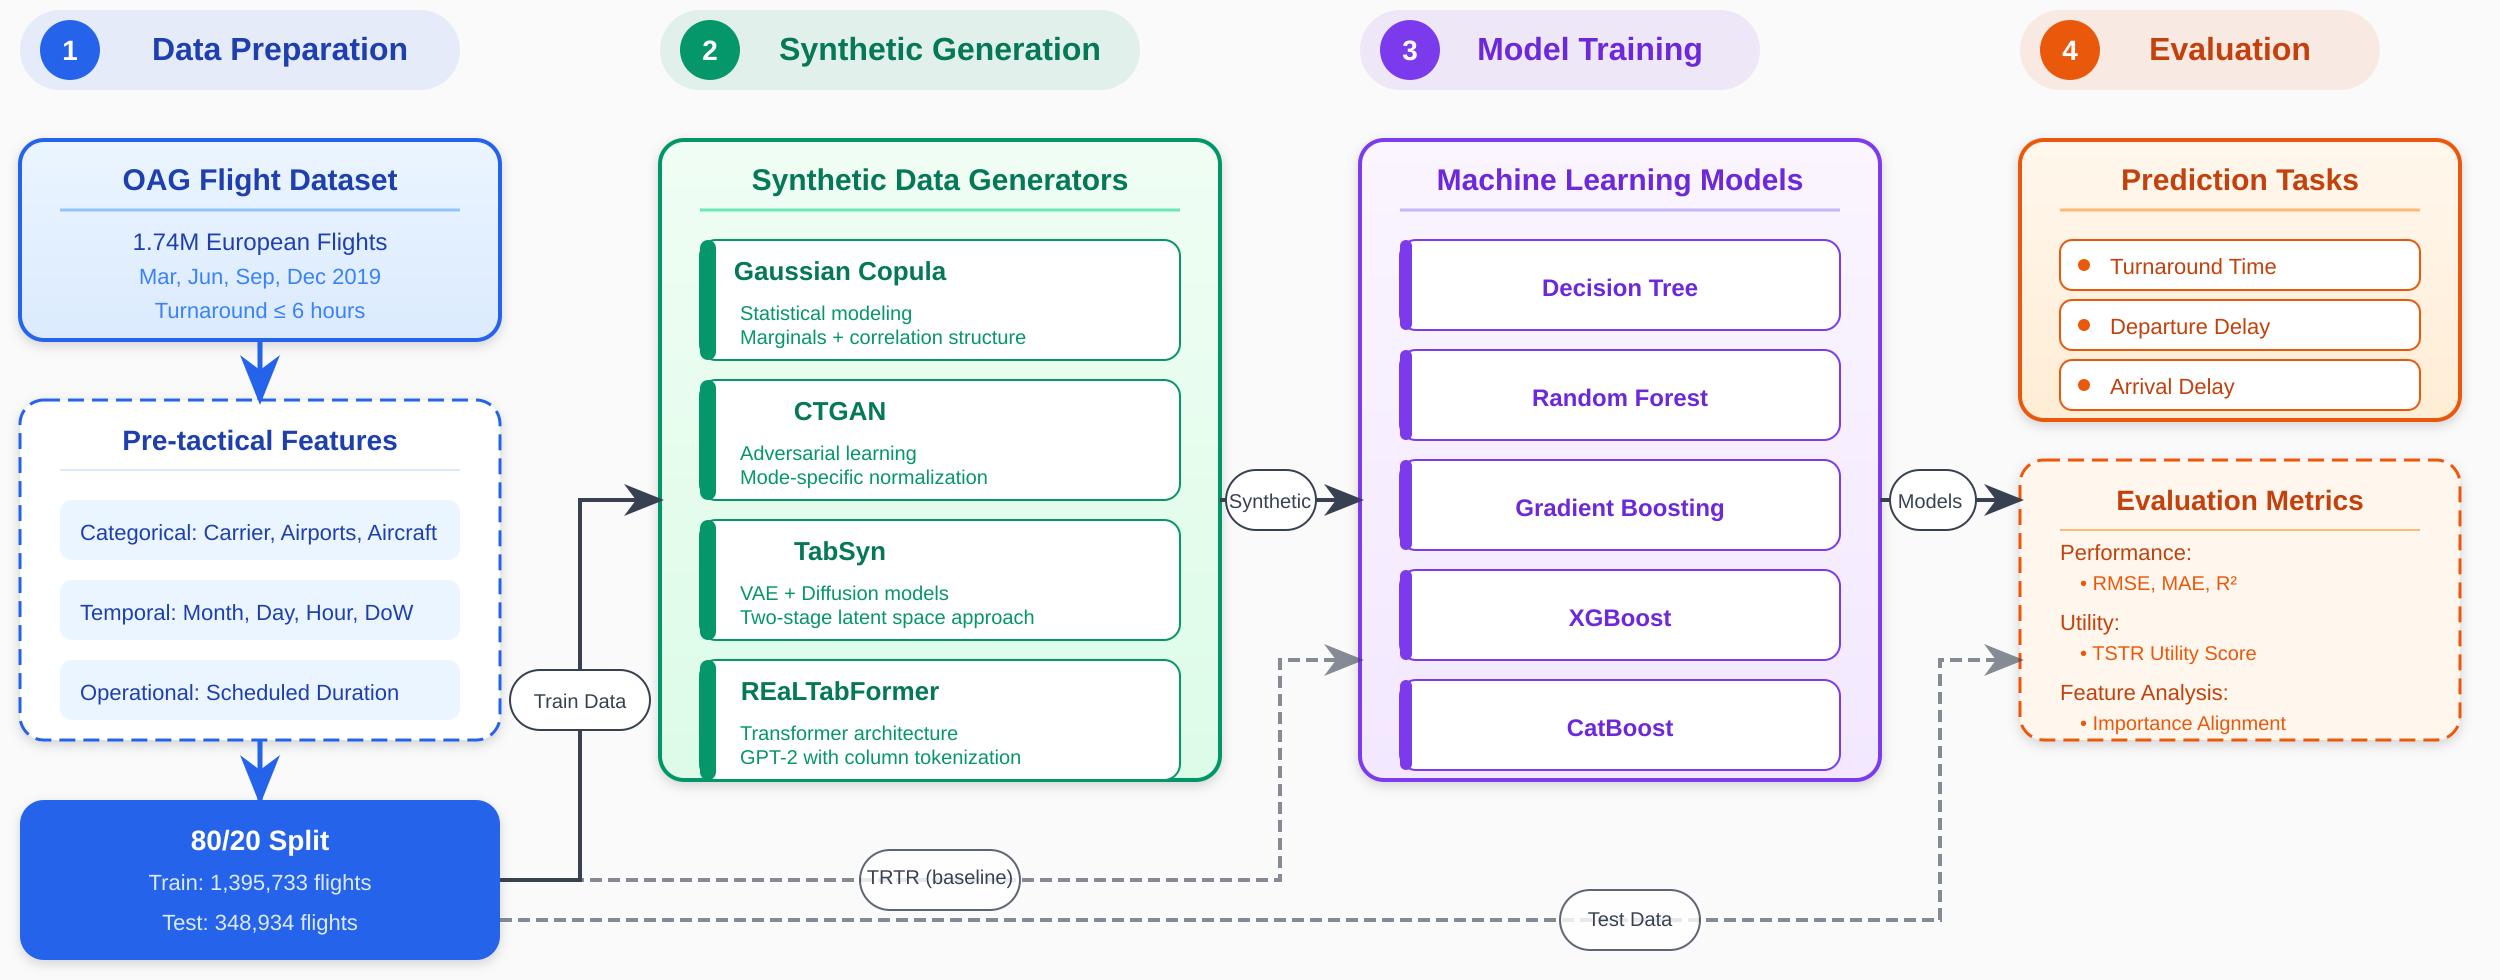
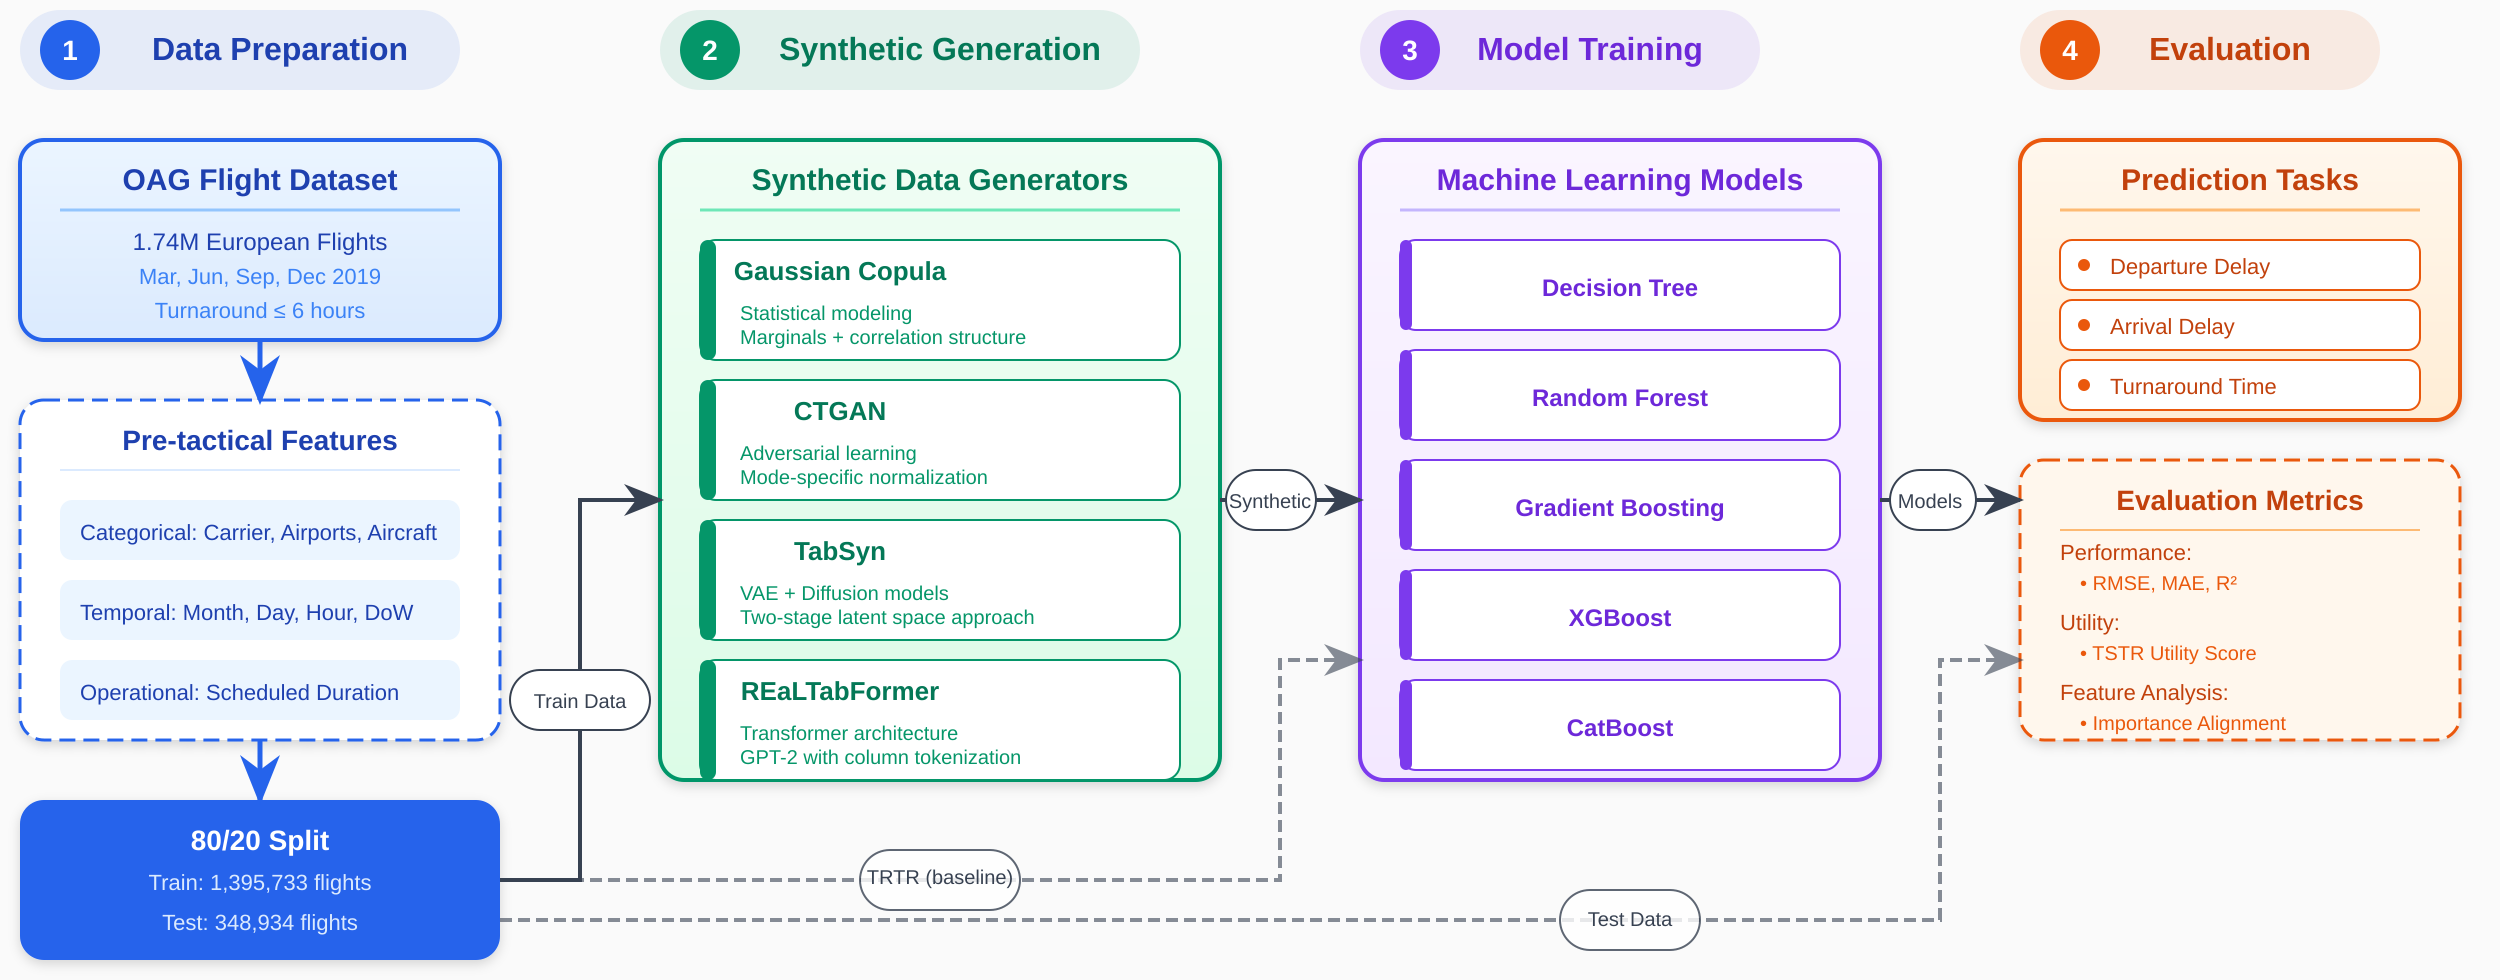
<svg xmlns="http://www.w3.org/2000/svg" viewBox="40 20 1250 490">
  <defs>
    <linearGradient id="blueGrad" x1="0%" y1="0%" x2="0%" y2="100%">
      <stop offset="0%" style="stop-color:#EBF5FF;stop-opacity:1" />
      <stop offset="100%" style="stop-color:#DBEAFE;stop-opacity:1" />
    </linearGradient>
    <linearGradient id="greenGrad" x1="0%" y1="0%" x2="0%" y2="100%">
      <stop offset="0%" style="stop-color:#F0FDF4;stop-opacity:1" />
      <stop offset="100%" style="stop-color:#DCFCE7;stop-opacity:1" />
    </linearGradient>
    <linearGradient id="purpleGrad" x1="0%" y1="0%" x2="0%" y2="100%">
      <stop offset="0%" style="stop-color:#FAF5FF;stop-opacity:1" />
      <stop offset="100%" style="stop-color:#F3E8FF;stop-opacity:1" />
    </linearGradient>
    <linearGradient id="orangeGrad" x1="0%" y1="0%" x2="0%" y2="100%">
      <stop offset="0%" style="stop-color:#FFF7ED;stop-opacity:1" />
      <stop offset="100%" style="stop-color:#FFEDD5;stop-opacity:1" />
    </linearGradient>
    <filter id="shadow" x="-20%" y="-20%" width="140%" height="140%">
      <feGaussianBlur in="SourceAlpha" stdDeviation="3" />
      <feOffset dx="0" dy="2" result="offsetblur" />
      <feComponentTransfer>
        <feFuncA type="linear" slope="0.15" />
      </feComponentTransfer>
      <feMerge>
        <feMergeNode />
        <feMergeNode in="SourceGraphic" />
      </feMerge>
    </filter>
    <marker id="arrow" markerWidth="10" markerHeight="8" refX="9" refY="4" orient="auto">
      <path d="M0,0 L10,4 L0,8 L3,4 Z" fill="#374151" />
    </marker>
    <marker id="arrowBlue" markerWidth="10" markerHeight="8" refX="9" refY="4" orient="auto">
      <path d="M0,0 L10,4 L0,8 L3,4 Z" fill="#2563EB" />
    </marker>
  </defs>
  <rect width="1400" height="600" fill="#FAFAFA" />
  <g id="phase-headers">
    <g transform="translate(60, 30)">
      <rect x="-10" y="-5" width="220" height="40" rx="20" fill="#2563EB" opacity="0.1" />
      <circle cx="15" cy="15" r="15" fill="#2563EB" />
      <text x="15" y="20" text-anchor="middle" font-size="14" font-weight="bold" fill="white" font-family="Arial, sans-serif">1</text>
      <text x="120" y="20" text-anchor="middle" font-size="16" font-weight="600" fill="#1E40AF" font-family="Arial, sans-serif">Data Preparation</text>
    </g>
    <g transform="translate(380, 30)">
      <rect x="-10" y="-5" width="240" height="40" rx="20" fill="#059669" opacity="0.1" />
      <circle cx="15" cy="15" r="15" fill="#059669" />
      <text x="15" y="20" text-anchor="middle" font-size="14" font-weight="bold" fill="white" font-family="Arial, sans-serif">2</text>
      <text x="130" y="20" text-anchor="middle" font-size="16" font-weight="600" fill="#047857" font-family="Arial, sans-serif">Synthetic Generation</text>
    </g>
    <g transform="translate(730, 30)">
      <rect x="-10" y="-5" width="200" height="40" rx="20" fill="#7C3AED" opacity="0.1" />
      <circle cx="15" cy="15" r="15" fill="#7C3AED" />
      <text x="15" y="20" text-anchor="middle" font-size="14" font-weight="bold" fill="white" font-family="Arial, sans-serif">3</text>
      <text x="105" y="20" text-anchor="middle" font-size="16" font-weight="600" fill="#6D28D9" font-family="Arial, sans-serif">Model Training</text>
    </g>
    <g transform="translate(1060, 30)">
      <rect x="-10" y="-5" width="180" height="40" rx="20" fill="#EA580C" opacity="0.1" />
      <circle cx="15" cy="15" r="15" fill="#EA580C" />
      <text x="15" y="20" text-anchor="middle" font-size="14" font-weight="bold" fill="white" font-family="Arial, sans-serif">4</text>
      <text x="95" y="20" text-anchor="middle" font-size="16" font-weight="600" fill="#C2410C" font-family="Arial, sans-serif">Evaluation</text>
    </g>
  </g>
  <g transform="translate(50, 90)">
    <rect x="0" y="0" width="240" height="100" rx="12" fill="url(#blueGrad)" stroke="#2563EB" stroke-width="2" filter="url(#shadow)" />
    <text x="120" y="25" text-anchor="middle" font-size="15" font-weight="600" fill="#1E40AF" font-family="Arial, sans-serif">OAG Flight Dataset</text>
    <line x1="20" y1="35" x2="220" y2="35" stroke="#93C5FD" stroke-width="1.5" />
    <text x="120" y="55" text-anchor="middle" font-size="12" fill="#1E40AF" font-family="Arial, sans-serif">1.74M European Flights</text>
    <text x="120" y="72" text-anchor="middle" font-size="11" fill="#3B82F6" font-family="Arial, sans-serif">Mar, Jun, Sep, Dec 2019</text>
    <text x="120" y="89" text-anchor="middle" font-size="11" fill="#3B82F6" font-family="Arial, sans-serif">Turnaround ≤ 6 hours</text>
    <rect x="0" y="130" width="240" height="170" rx="12" fill="white" stroke="#2563EB" stroke-width="1.5" stroke-dasharray="8,4" filter="url(#shadow)" />
    <text x="120" y="155" text-anchor="middle" font-size="14" font-weight="600" fill="#1E40AF" font-family="Arial, sans-serif">Pre-tactical Features</text>
    <line x1="20" y1="165" x2="220" y2="165" stroke="#DBEAFE" stroke-width="1" />
    <g transform="translate(20, 180)">
      <rect x="0" y="0" width="200" height="30" rx="6" fill="#EBF5FF" />
      <text x="10" y="20" font-size="11" font-weight="500" fill="#1E40AF" font-family="Arial, sans-serif">Categorical: Carrier, Airports, Aircraft</text>
    </g>
    <g transform="translate(20, 220)">
      <rect x="0" y="0" width="200" height="30" rx="6" fill="#EBF5FF" />
      <text x="10" y="20" font-size="11" font-weight="500" fill="#1E40AF" font-family="Arial, sans-serif">Temporal: Month, Day, Hour, DoW</text>
    </g>
    <g transform="translate(20, 260)">
      <rect x="0" y="0" width="200" height="30" rx="6" fill="#EBF5FF" />
      <text x="10" y="20" font-size="11" font-weight="500" fill="#1E40AF" font-family="Arial, sans-serif">Operational: Scheduled Duration</text>
    </g>
    <rect x="0" y="330" width="240" height="80" rx="12" fill="#2563EB" filter="url(#shadow)" />
    <text x="120" y="355" text-anchor="middle" font-size="14" font-weight="600" fill="white" font-family="Arial, sans-serif">80/20 Split</text>
    <text x="120" y="375" text-anchor="middle" font-size="11" fill="#DBEAFE" font-family="Arial, sans-serif">Train: 1,395,733 flights</text>
    <text x="120" y="395" text-anchor="middle" font-size="11" fill="#DBEAFE" font-family="Arial, sans-serif">Test: 348,934 flights</text>
  </g>
  <g transform="translate(370, 90)">
    <rect x="0" y="0" width="280" height="320" rx="12" fill="url(#greenGrad)" stroke="#059669" stroke-width="2" filter="url(#shadow)" />
    <text x="140" y="25" text-anchor="middle" font-size="15" font-weight="600" fill="#047857" font-family="Arial, sans-serif">Synthetic Data Generators</text>
    <line x1="20" y1="35" x2="260" y2="35" stroke="#6EE7B7" stroke-width="1.5" />
    <g transform="translate(20, 50)">
      <rect x="0" y="0" width="240" height="60" rx="8" fill="white" stroke="#059669" stroke-width="1" />
      <rect x="0" y="0" width="8" height="60" rx="4" fill="#059669" />
      <text x="70" y="20" text-anchor="middle" font-size="13" font-weight="600" fill="#047857" font-family="Arial, sans-serif">Gaussian Copula</text>
      <text x="20" y="40" font-size="10" fill="#059669" font-family="Arial, sans-serif">Statistical modeling</text>
      <text x="20" y="52" font-size="10" fill="#059669" font-family="Arial, sans-serif">Marginals + correlation structure</text>
      <rect x="0" y="70" width="240" height="60" rx="8" fill="white" stroke="#059669" stroke-width="1" />
      <rect x="0" y="70" width="8" height="60" rx="4" fill="#059669" />
      <text x="70" y="90" text-anchor="middle" font-size="13" font-weight="600" fill="#047857" font-family="Arial, sans-serif">CTGAN</text>
      <text x="20" y="110" font-size="10" fill="#059669" font-family="Arial, sans-serif">Adversarial learning</text>
      <text x="20" y="122" font-size="10" fill="#059669" font-family="Arial, sans-serif">Mode-specific normalization</text>
      <rect x="0" y="140" width="240" height="60" rx="8" fill="white" stroke="#059669" stroke-width="1" />
      <rect x="0" y="140" width="8" height="60" rx="4" fill="#059669" />
      <text x="70" y="160" text-anchor="middle" font-size="13" font-weight="600" fill="#047857" font-family="Arial, sans-serif">TabSyn</text>
      <text x="20" y="180" font-size="10" fill="#059669" font-family="Arial, sans-serif">VAE + Diffusion models</text>
      <text x="20" y="192" font-size="10" fill="#059669" font-family="Arial, sans-serif">Two-stage latent space approach</text>
      <rect x="0" y="210" width="240" height="60" rx="8" fill="white" stroke="#059669" stroke-width="1" />
      <rect x="0" y="210" width="8" height="60" rx="4" fill="#059669" />
      <text x="70" y="230" text-anchor="middle" font-size="13" font-weight="600" fill="#047857" font-family="Arial, sans-serif">REaLTabFormer</text>
      <text x="20" y="250" font-size="10" fill="#059669" font-family="Arial, sans-serif">Transformer architecture</text>
      <text x="20" y="262" font-size="10" fill="#059669" font-family="Arial, sans-serif">GPT-2 with column tokenization</text>
    </g>
  </g>
  <g transform="translate(720, 90)">
    <rect x="0" y="0" width="260" height="320" rx="12" fill="url(#purpleGrad)" stroke="#7C3AED" stroke-width="2" filter="url(#shadow)" />
    <text x="130" y="25" text-anchor="middle" font-size="15" font-weight="600" fill="#6D28D9" font-family="Arial, sans-serif">Machine Learning Models</text>
    <line x1="20" y1="35" x2="240" y2="35" stroke="#C4B5FD" stroke-width="1.5" />
    <g transform="translate(20, 50)">
      <rect x="0" y="0" width="220" height="45" rx="8" fill="white" stroke="#7C3AED" stroke-width="1" />
      <rect x="0" y="0" width="6" height="45" rx="3" fill="#7C3AED" />
      <text x="110" y="28" text-anchor="middle" font-size="12" font-weight="600" fill="#6D28D9" font-family="Arial, sans-serif">Decision Tree</text>
      <rect x="0" y="55" width="220" height="45" rx="8" fill="white" stroke="#7C3AED" stroke-width="1" />
      <rect x="0" y="55" width="6" height="45" rx="3" fill="#7C3AED" />
      <text x="110" y="83" text-anchor="middle" font-size="12" font-weight="600" fill="#6D28D9" font-family="Arial, sans-serif">Random Forest</text>
      <rect x="0" y="110" width="220" height="45" rx="8" fill="white" stroke="#7C3AED" stroke-width="1" />
      <rect x="0" y="110" width="6" height="45" rx="3" fill="#7C3AED" />
      <text x="110" y="138" text-anchor="middle" font-size="12" font-weight="600" fill="#6D28D9" font-family="Arial, sans-serif">Gradient Boosting</text>
      <rect x="0" y="165" width="220" height="45" rx="8" fill="white" stroke="#7C3AED" stroke-width="1" />
      <rect x="0" y="165" width="6" height="45" rx="3" fill="#7C3AED" />
      <text x="110" y="193" text-anchor="middle" font-size="12" font-weight="600" fill="#6D28D9" font-family="Arial, sans-serif">XGBoost</text>
      <rect x="0" y="220" width="220" height="45" rx="8" fill="white" stroke="#7C3AED" stroke-width="1" />
      <rect x="0" y="220" width="6" height="45" rx="3" fill="#7C3AED" />
      <text x="110" y="248" text-anchor="middle" font-size="12" font-weight="600" fill="#6D28D9" font-family="Arial, sans-serif">CatBoost</text>
    </g>
  </g>
  <g transform="translate(1050, 90)">
    <rect x="0" y="0" width="220" height="140" rx="12" fill="url(#orangeGrad)" stroke="#EA580C" stroke-width="2" filter="url(#shadow)" />
    <text x="110" y="25" text-anchor="middle" font-size="15" font-weight="600" fill="#C2410C" font-family="Arial, sans-serif">Prediction Tasks</text>
    <line x1="20" y1="35" x2="200" y2="35" stroke="#FDBA74" stroke-width="1.5" />
    <g transform="translate(20, 50)">
      <rect x="0" y="0" width="180" height="25" rx="6" fill="white" stroke="#EA580C" stroke-width="1" />
      <circle cx="12" cy="12.5" r="3" fill="#EA580C" />
-       <text x="25" y="17" font-size="11" fill="#C2410C" font-family="Arial, sans-serif">Turnaround Time</text>
+       <text x="25" y="17" font-size="11" fill="#C2410C" font-family="Arial, sans-serif">Departure Delay</text>
      <rect x="0" y="30" width="180" height="25" rx="6" fill="white" stroke="#EA580C" stroke-width="1" />
      <circle cx="12" cy="42.5" r="3" fill="#EA580C" />
-       <text x="25" y="47" font-size="11" fill="#C2410C" font-family="Arial, sans-serif">Departure Delay</text>
+       <text x="25" y="47" font-size="11" fill="#C2410C" font-family="Arial, sans-serif">Arrival Delay</text>
      <rect x="0" y="60" width="180" height="25" rx="6" fill="white" stroke="#EA580C" stroke-width="1" />
      <circle cx="12" cy="72.5" r="3" fill="#EA580C" />
-       <text x="25" y="77" font-size="11" fill="#C2410C" font-family="Arial, sans-serif">Arrival Delay</text>
+       <text x="25" y="77" font-size="11" fill="#C2410C" font-family="Arial, sans-serif">Turnaround Time</text>
    </g>
    <rect x="0" y="160" width="220" height="140" rx="12" fill="#FFF7ED" stroke="#EA580C" stroke-width="1.5" stroke-dasharray="8,4" filter="url(#shadow)" />
    <text x="110" y="185" text-anchor="middle" font-size="14" font-weight="600" fill="#C2410C" font-family="Arial, sans-serif">Evaluation Metrics</text>
    <line x1="20" y1="195" x2="200" y2="195" stroke="#FDBA74" stroke-width="1" />
    <g transform="translate(20, 210)">
      <text x="0" y="0" font-size="11" font-weight="500" fill="#C2410C" font-family="Arial, sans-serif">Performance:</text>
      <text x="10" y="15" font-size="10" fill="#EA580C" font-family="Arial, sans-serif">• RMSE, MAE, R²</text>
      <text x="0" y="35" font-size="11" font-weight="500" fill="#C2410C" font-family="Arial, sans-serif">Utility:</text>
      <text x="10" y="50" font-size="10" fill="#EA580C" font-family="Arial, sans-serif">• TSTR Utility Score</text>
      <text x="0" y="70" font-size="11" font-weight="500" fill="#C2410C" font-family="Arial, sans-serif">Feature Analysis:</text>
      <text x="10" y="85" font-size="10" fill="#EA580C" font-family="Arial, sans-serif">• Importance Alignment</text>
    </g>
  </g>
  <path d="M 170 190 L 170 220" stroke="#2563EB" stroke-width="2.5" marker-end="url(#arrowBlue)" fill="none" />
  <path d="M 170 390 L 170 420" stroke="#2563EB" stroke-width="2.5" marker-end="url(#arrowBlue)" fill="none" />
  <g>
    <path d="M290,460 H330 V270 H370" stroke="#374151" stroke-width="2" marker-end="url(#arrow)" fill="none" />
    <rect x="295" y="355" width="70" height="30" rx="15" fill="white" stroke="#374151" stroke-width="1" />
    <text x="330" y="374" text-anchor="middle" font-size="10" font-weight="500" fill="#374151" font-family="Arial, sans-serif">
    Train Data
  </text>
  </g>
  <g>
    <path d="M650,270 H720" stroke="#374151" stroke-width="2" marker-end="url(#arrow)" fill="none" />
    <rect x="653" y="255" width="45" height="30" rx="15" fill="white" stroke="#374151" stroke-width="1" />
    <text x="675" y="274" text-anchor="middle" font-size="10" font-weight="500" fill="#374151" font-family="Arial, sans-serif">
    Synthetic
  </text>
  </g>
  <g>
    <path d="M290,460 H680 V350 H720" stroke="#374151" stroke-width="2" stroke-dasharray="6,3" marker-end="url(#arrow)" fill="none" opacity="0.6" />
    <rect x="470" y="445" width="80" height="30" rx="15" fill="white" stroke="#374151" stroke-width="1" opacity="0.8" />
    <text x="510" y="462" text-anchor="middle" font-size="10" font-weight="500" fill="#374151" font-family="Arial, sans-serif">
    TRTR (baseline)
  </text>
  </g>
  <g>
    <path d="M980,270 H1050" stroke="#374151" stroke-width="2" marker-end="url(#arrow)" fill="none" />
    <rect x="985" y="255" width="43" height="30" rx="15" fill="white" stroke="#374151" stroke-width="1" />
    <text x="1005" y="274" text-anchor="middle" font-size="10" font-weight="500" fill="#374151" font-family="Arial, sans-serif">
    Models
  </text>
  </g>
  <g>
    <path d="M290,480 H1010 V350 H1050" stroke="#374151" stroke-width="2" stroke-dasharray="6,3" marker-end="url(#arrow)" fill="none" opacity="0.6" />
    <rect x="820" y="465" width="70" height="30" rx="15" fill="white" stroke="#374151" stroke-width="1" opacity="0.8" />
    <text x="855" y="483" text-anchor="middle" font-size="10" font-weight="500" fill="#374151" font-family="Arial, sans-serif">
    Test Data
  </text>
  </g>
</svg>
